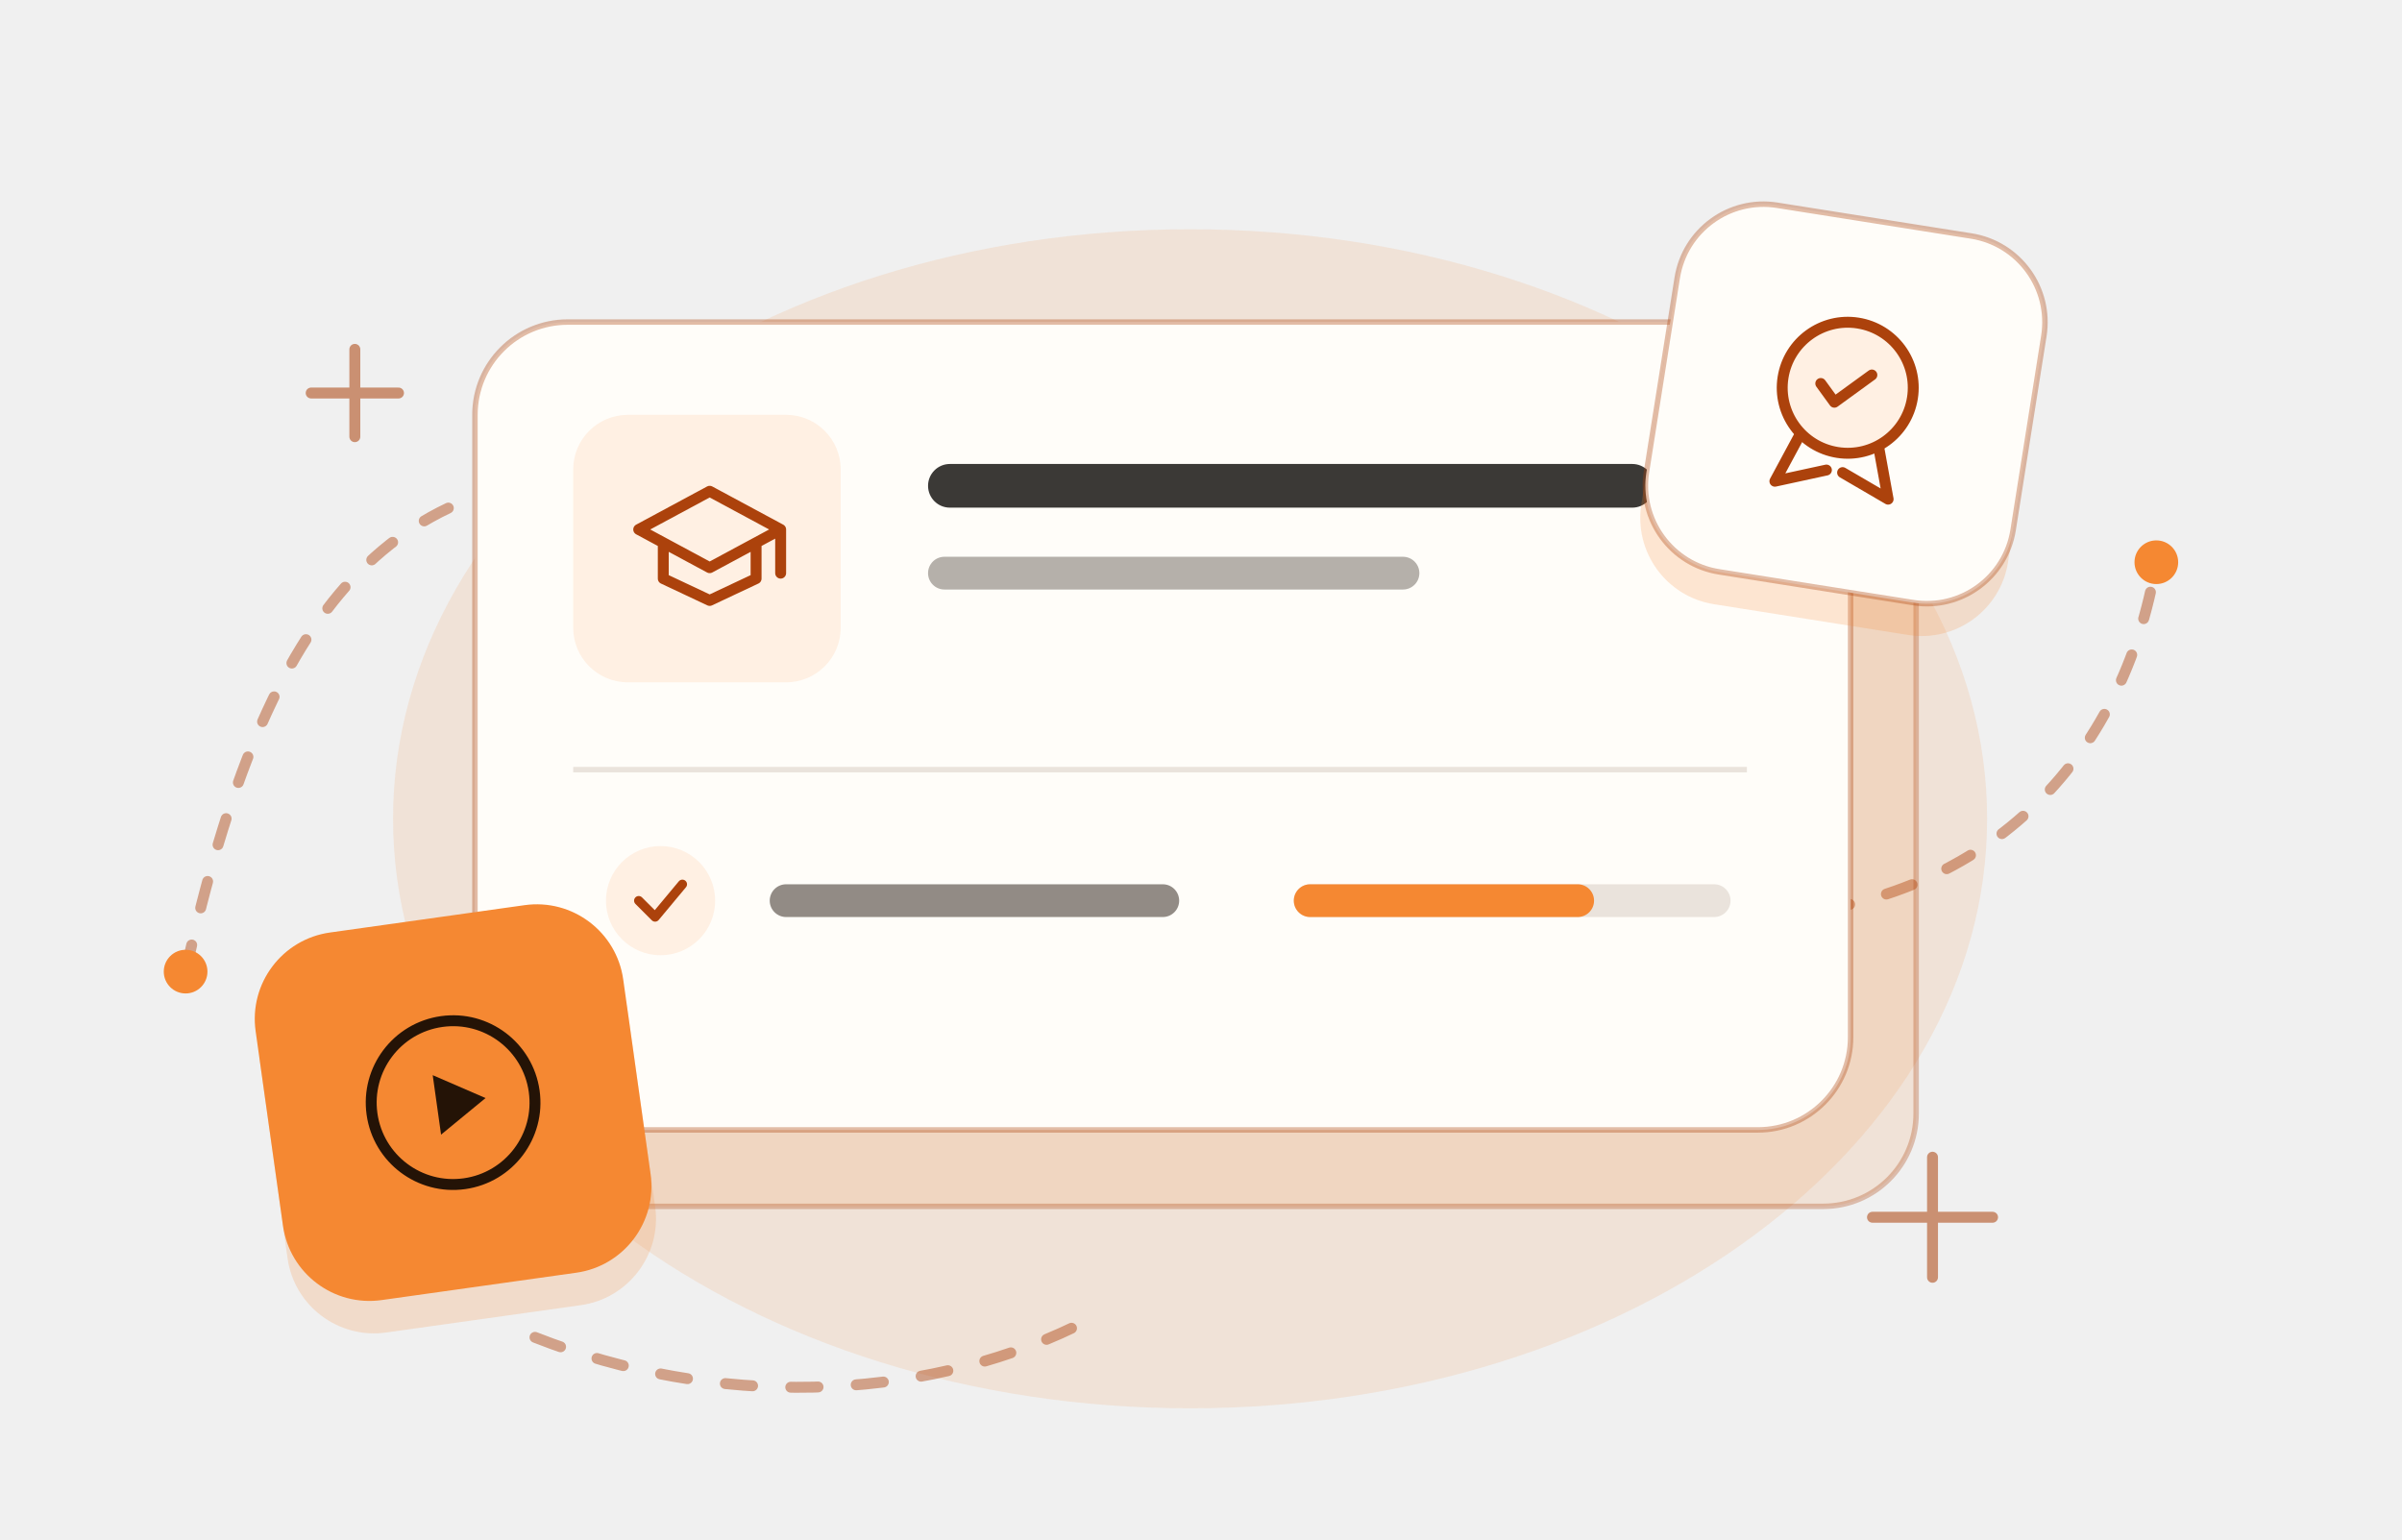
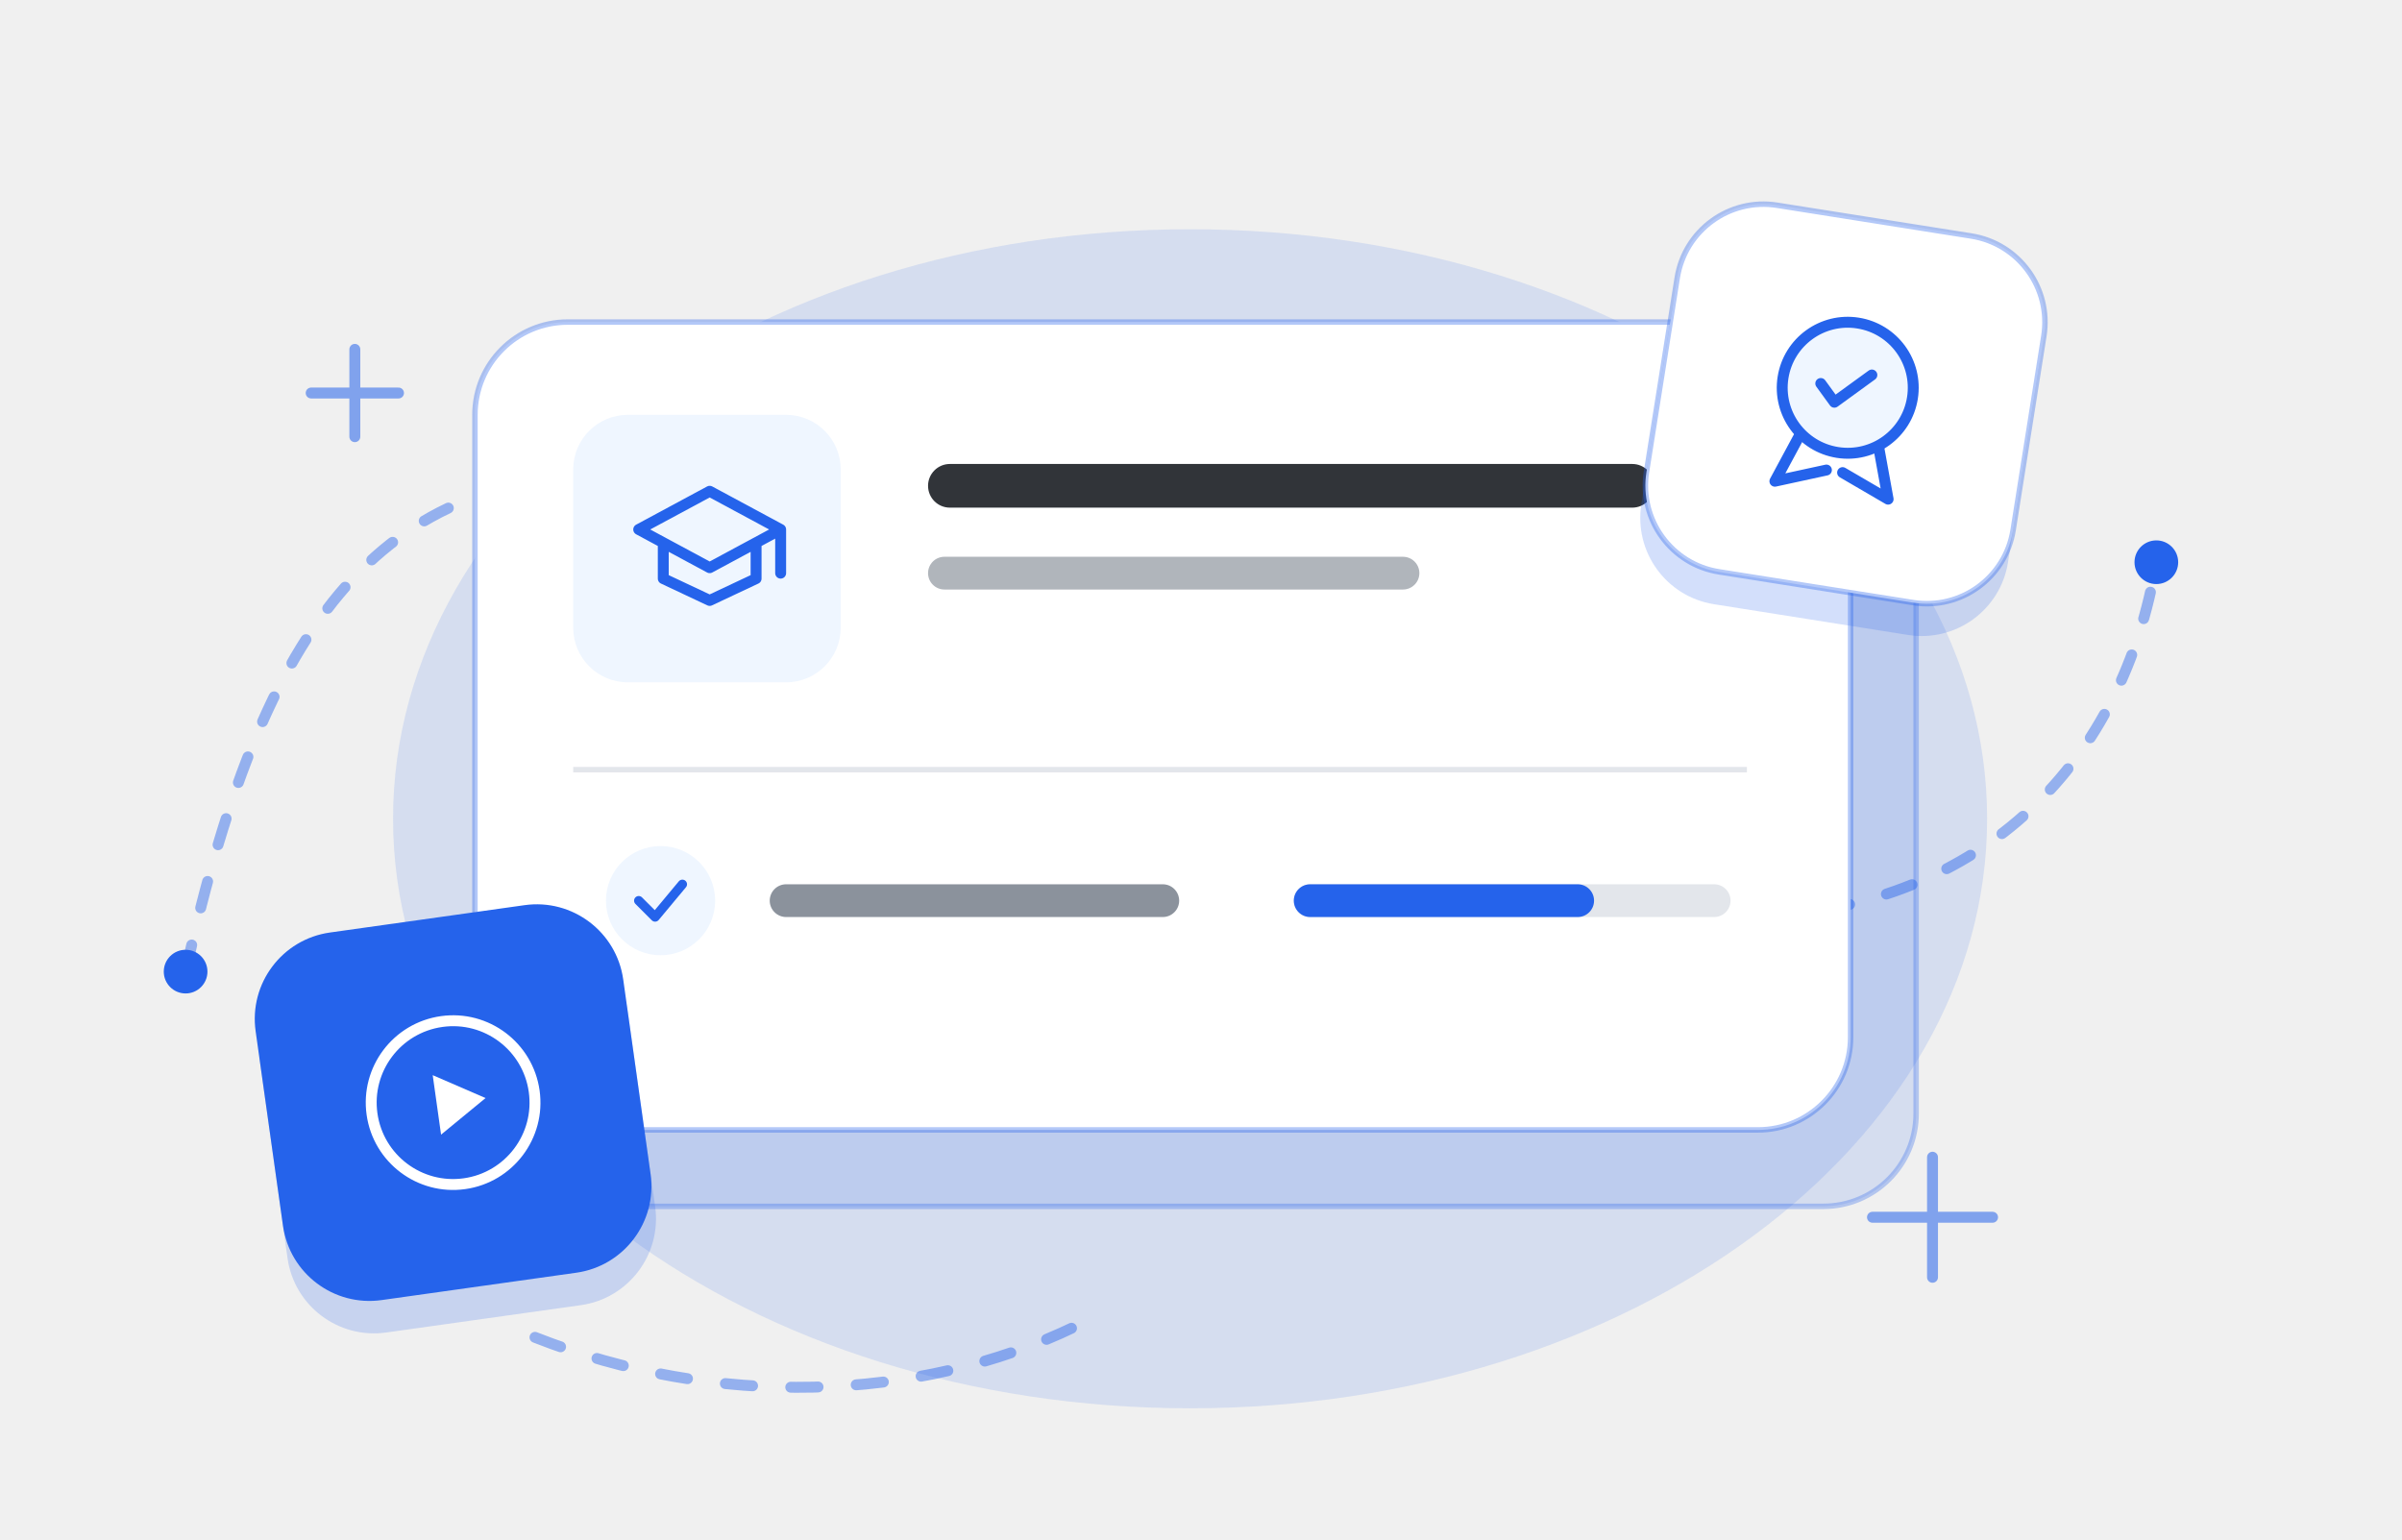
<svg xmlns="http://www.w3.org/2000/svg" viewBox="0 0 440 282" fill="none">
-   <ellipse cx="218" cy="150" rx="146" ry="108" fill="#f58832" fill-opacity=".13" />
-   <path d="M34 178c15-68 38-94 87-91m201 81c42-2 67-29 73-65M98 245c33 13 70 12 99-2" stroke="#ac420c" stroke-opacity=".45" stroke-dasharray="5 7" stroke-linecap="round" stroke-width="2" />
-   <circle cx="34" cy="178" r="4" fill="#f58832" />
-   <circle cx="395" cy="103" r="4" fill="#f58832" />
-   <path d="M354 212v22m-11-11h22M65 64v16m-8-8h16" stroke="#ac420c" stroke-opacity=".55" stroke-linecap="round" stroke-width="2" />
-   <rect x="99" y="73" width="252" height="148" rx="17" fill="#f58832" fill-opacity=".13" stroke="#ac420c" stroke-opacity=".30" />
-   <rect x="87" y="59" width="252" height="148" rx="17" fill="#fffdf9" stroke="#ac420c" stroke-opacity=".35" />
-   <rect x="105" y="76" width="49" height="49" rx="10" fill="#fff0e3" />
-   <path d="M130 90l13 7-13 7-13-7 13-7zm-8.5 10v6l8.5 4 8.5-4v-6M143 97v8" stroke="#ac420c" stroke-linecap="round" stroke-linejoin="round" stroke-width="2" />
-   <rect x="170" y="85" width="133" height="8" rx="4" fill="#191714" fill-opacity=".85" />
-   <rect x="170" y="102" width="90" height="6" rx="3" fill="#645c55" fill-opacity=".48" />
-   <path d="M105 141h215" stroke="#eae3dc" />
-   <circle cx="121" cy="165" r="10" fill="#fff0e3" />
-   <path d="m117 165 3 3 5-6" stroke="#ac420c" stroke-linecap="round" stroke-linejoin="round" stroke-width="1.7" />
-   <rect x="141" y="162" width="75" height="6" rx="3" fill="#645c55" fill-opacity=".70" />
-   <rect x="237" y="162" width="80" height="6" rx="3" fill="#eae3dc" />
-   <rect x="237" y="162" width="55" height="6" rx="3" fill="#f58832" />
+   <ellipse cx="218" cy="150" rx="146" ry="108" fill="#2563eb" fill-opacity=".13" />
+   <path d="M34 178c15-68 38-94 87-91m201 81c42-2 67-29 73-65M98 245c33 13 70 12 99-2" stroke="#2563eb" stroke-opacity=".45" stroke-dasharray="5 7" stroke-linecap="round" stroke-width="2" />
+   <circle cx="34" cy="178" r="4" fill="#2563eb" />
+   <circle cx="395" cy="103" r="4" fill="#2563eb" />
+   <path d="M354 212v22m-11-11h22M65 64v16m-8-8h16" stroke="#2563eb" stroke-opacity=".55" stroke-linecap="round" stroke-width="2" />
+   <rect x="99" y="73" width="252" height="148" rx="17" fill="#2563eb" fill-opacity=".13" stroke="#2563eb" stroke-opacity=".30" />
+   <rect x="87" y="59" width="252" height="148" rx="17" fill="#ffffff" stroke="#2563eb" stroke-opacity=".35" />
+   <rect x="105" y="76" width="49" height="49" rx="10" fill="#eff6ff" />
+   <path d="M130 90l13 7-13 7-13-7 13-7zm-8.5 10v6l8.5 4 8.5-4v-6M143 97v8" stroke="#2563eb" stroke-linecap="round" stroke-linejoin="round" stroke-width="2" />
+   <rect x="170" y="85" width="133" height="8" rx="4" fill="#0d1117" fill-opacity=".85" />
+   <rect x="170" y="102" width="90" height="6" rx="3" fill="#5b6572" fill-opacity=".48" />
+   <path d="M105 141h215" stroke="#e3e6eb" />
+   <circle cx="121" cy="165" r="10" fill="#eff6ff" />
+   <path d="m117 165 3 3 5-6" stroke="#2563eb" stroke-linecap="round" stroke-linejoin="round" stroke-width="1.7" />
+   <rect x="141" y="162" width="75" height="6" rx="3" fill="#5b6572" fill-opacity=".70" />
+   <rect x="237" y="162" width="80" height="6" rx="3" fill="#e3e6eb" />
+   <rect x="237" y="162" width="55" height="6" rx="3" fill="#2563eb" />
  <g transform="rotate(-8 83 202)">
-     <rect x="49" y="168" width="68" height="68" rx="16" fill="#f58832" fill-opacity=".20" transform="translate(0 6)" />
-     <rect x="49" y="168" width="68" height="68" rx="16" fill="#f58832" />
-     <circle cx="83" cy="202" r="15" stroke="#241306" stroke-width="2" />
-     <path d="M80 196.5l9 5.5-9 5.5v-11z" fill="#241306" stroke-linejoin="round" />
+     <rect x="49" y="168" width="68" height="68" rx="16" fill="#2563eb" fill-opacity=".20" transform="translate(0 6)" />
+     <rect x="49" y="168" width="68" height="68" rx="16" fill="#2563eb" />
+     <circle cx="83" cy="202" r="15" stroke="#ffffff" stroke-width="2" />
+     <path d="M80 196.5l9 5.5-9 5.5v-11z" fill="#ffffff" stroke-linejoin="round" />
  </g>
  <g transform="rotate(9 338 74)">
-     <rect x="304" y="40" width="68" height="68" rx="16" fill="#f58832" fill-opacity=".20" transform="translate(0 6)" />
-     <rect x="304" y="40" width="68" height="68" rx="16" fill="#fffdf9" stroke="#ac420c" stroke-opacity=".35" />
-     <path d="m331 80-3.5 10 9-3.5m8.5-6.5 3.5 10-9-3.5" stroke="#ac420c" stroke-linecap="round" stroke-linejoin="round" stroke-width="2" />
-     <circle cx="338" cy="71" r="12" fill="#fff0e3" stroke="#ac420c" stroke-width="2" />
-     <path d="m333 71 3 3 6-6" stroke="#ac420c" stroke-linecap="round" stroke-linejoin="round" stroke-width="2" />
+     <rect x="304" y="40" width="68" height="68" rx="16" fill="#2563eb" fill-opacity=".20" transform="translate(0 6)" />
+     <rect x="304" y="40" width="68" height="68" rx="16" fill="#ffffff" stroke="#2563eb" stroke-opacity=".35" />
+     <path d="m331 80-3.5 10 9-3.5m8.5-6.5 3.5 10-9-3.5" stroke="#2563eb" stroke-linecap="round" stroke-linejoin="round" stroke-width="2" />
+     <circle cx="338" cy="71" r="12" fill="#eff6ff" stroke="#2563eb" stroke-width="2" />
+     <path d="m333 71 3 3 6-6" stroke="#2563eb" stroke-linecap="round" stroke-linejoin="round" stroke-width="2" />
  </g>
</svg>
